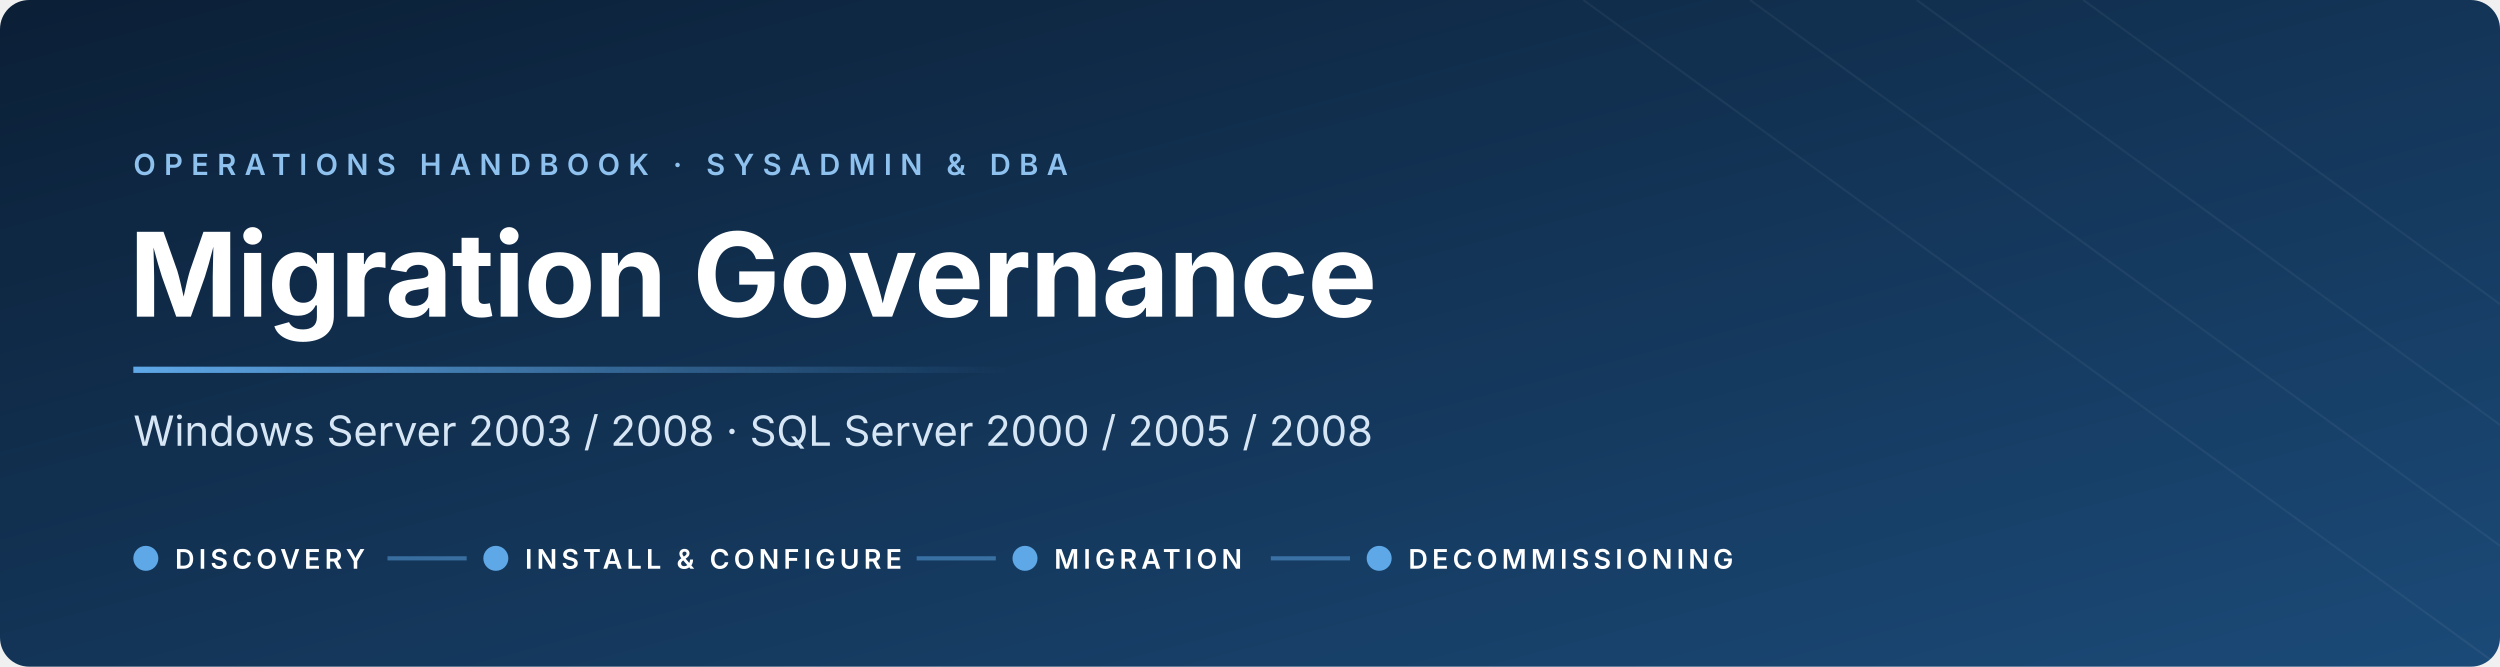
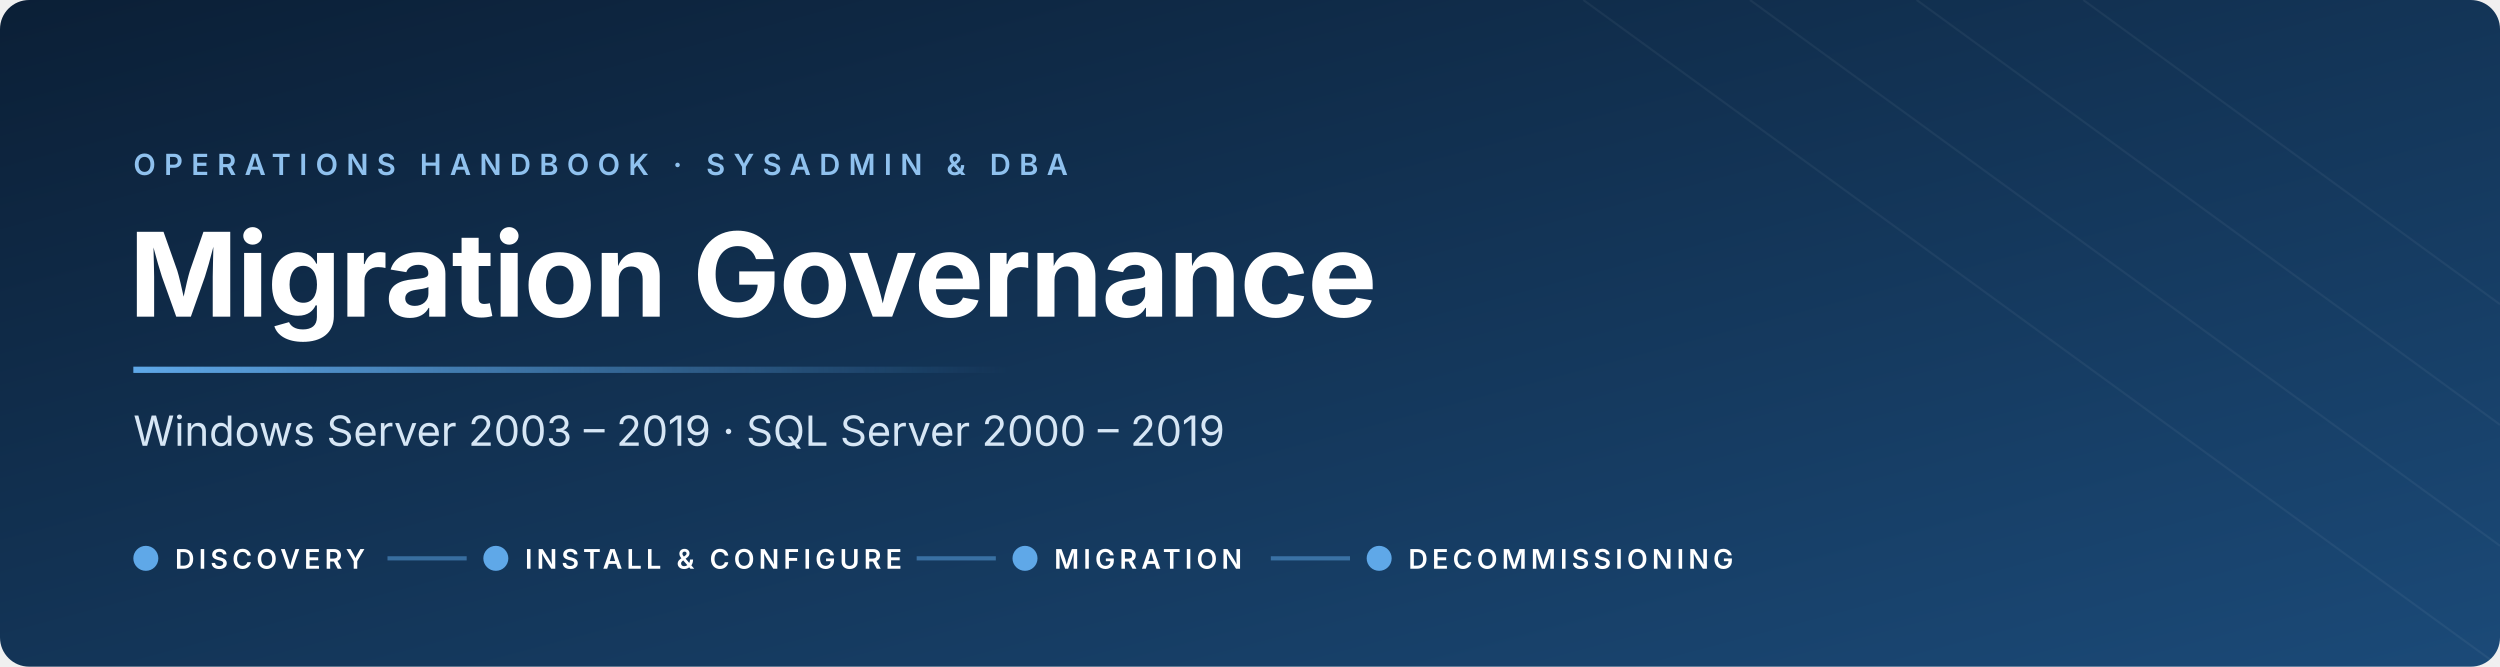
<svg xmlns="http://www.w3.org/2000/svg" width="1200" height="320" viewBox="0 0 1200 320">
  <defs>
    <linearGradient id="bg" x1="0" y1="0" x2="1" y2="1">
      <stop offset="0" stop-color="#0b1f36" />
      <stop offset="1" stop-color="#1b4a78" />
    </linearGradient>
    <linearGradient id="rule" x1="0" x2="1">
      <stop offset="0" stop-color="#5fa8e8" />
      <stop offset="1" stop-color="#5fa8e8" stop-opacity="0" />
    </linearGradient>
  </defs>
  <rect width="1200" height="320" rx="14" fill="url(#bg)" />
  <g stroke="#ffffff" stroke-opacity="0.05">
    <path d="M760 0 L1200 320 M840 0 L1200 262 M920 0 L1200 204 M1000 0 L1200 146" />
  </g>
  <text x="64" y="84" font-family="Segoe UI, Inter, Helvetica Neue, Arial, sans-serif" font-size="14" font-weight="600" letter-spacing="4" fill="#8fc1ee">OPERATIONS HANDBOOK  ·  SYSADMIN &amp; DBA</text>
  <text x="62" y="152" font-family="Segoe UI, Inter, Helvetica Neue, Arial, sans-serif" font-size="56" font-weight="700" letter-spacing="-0.5" fill="#ffffff">Migration Governance</text>
  <rect x="64" y="176" width="420" height="3" fill="url(#rule)" />
-   <text x="64" y="214" font-family="Segoe UI, Inter, Helvetica Neue, Arial, sans-serif" font-size="20" fill="#d6e6f5">Windows Server 2003 / 2008  ·  SQL Server 2000 / 2005 / 2008</text>
+   <text x="64" y="214" font-family="Segoe UI, Inter, Helvetica Neue, Arial, sans-serif" font-size="20" fill="#d6e6f5">Windows Server 2003 – 2019  ·  SQL Server 2000 – 2019</text>
  <g font-family="Segoe UI, Inter, Helvetica Neue, Arial, sans-serif" font-size="13" font-weight="600" letter-spacing="2">
    <circle cx="70" cy="268" r="6" fill="#5fa8e8" />
    <text x="84" y="273" fill="#ffffff">DISCOVERY</text>
    <path d="M186 268 H224" stroke="#5fa8e8" stroke-opacity="0.5" stroke-width="2" />
    <circle cx="238" cy="268" r="6" fill="#5fa8e8" />
    <text x="252" y="273" fill="#ffffff">INSTALL &amp; CONFIGURE</text>
    <path d="M440 268 H478" stroke="#5fa8e8" stroke-opacity="0.5" stroke-width="2" />
    <circle cx="492" cy="268" r="6" fill="#5fa8e8" />
    <text x="506" y="273" fill="#ffffff">MIGRATION</text>
    <path d="M610 268 H648" stroke="#5fa8e8" stroke-opacity="0.5" stroke-width="2" />
    <circle cx="662" cy="268" r="6" fill="#5fa8e8" />
    <text x="676" y="273" fill="#ffffff">DECOMMISSIONING</text>
  </g>
</svg>
